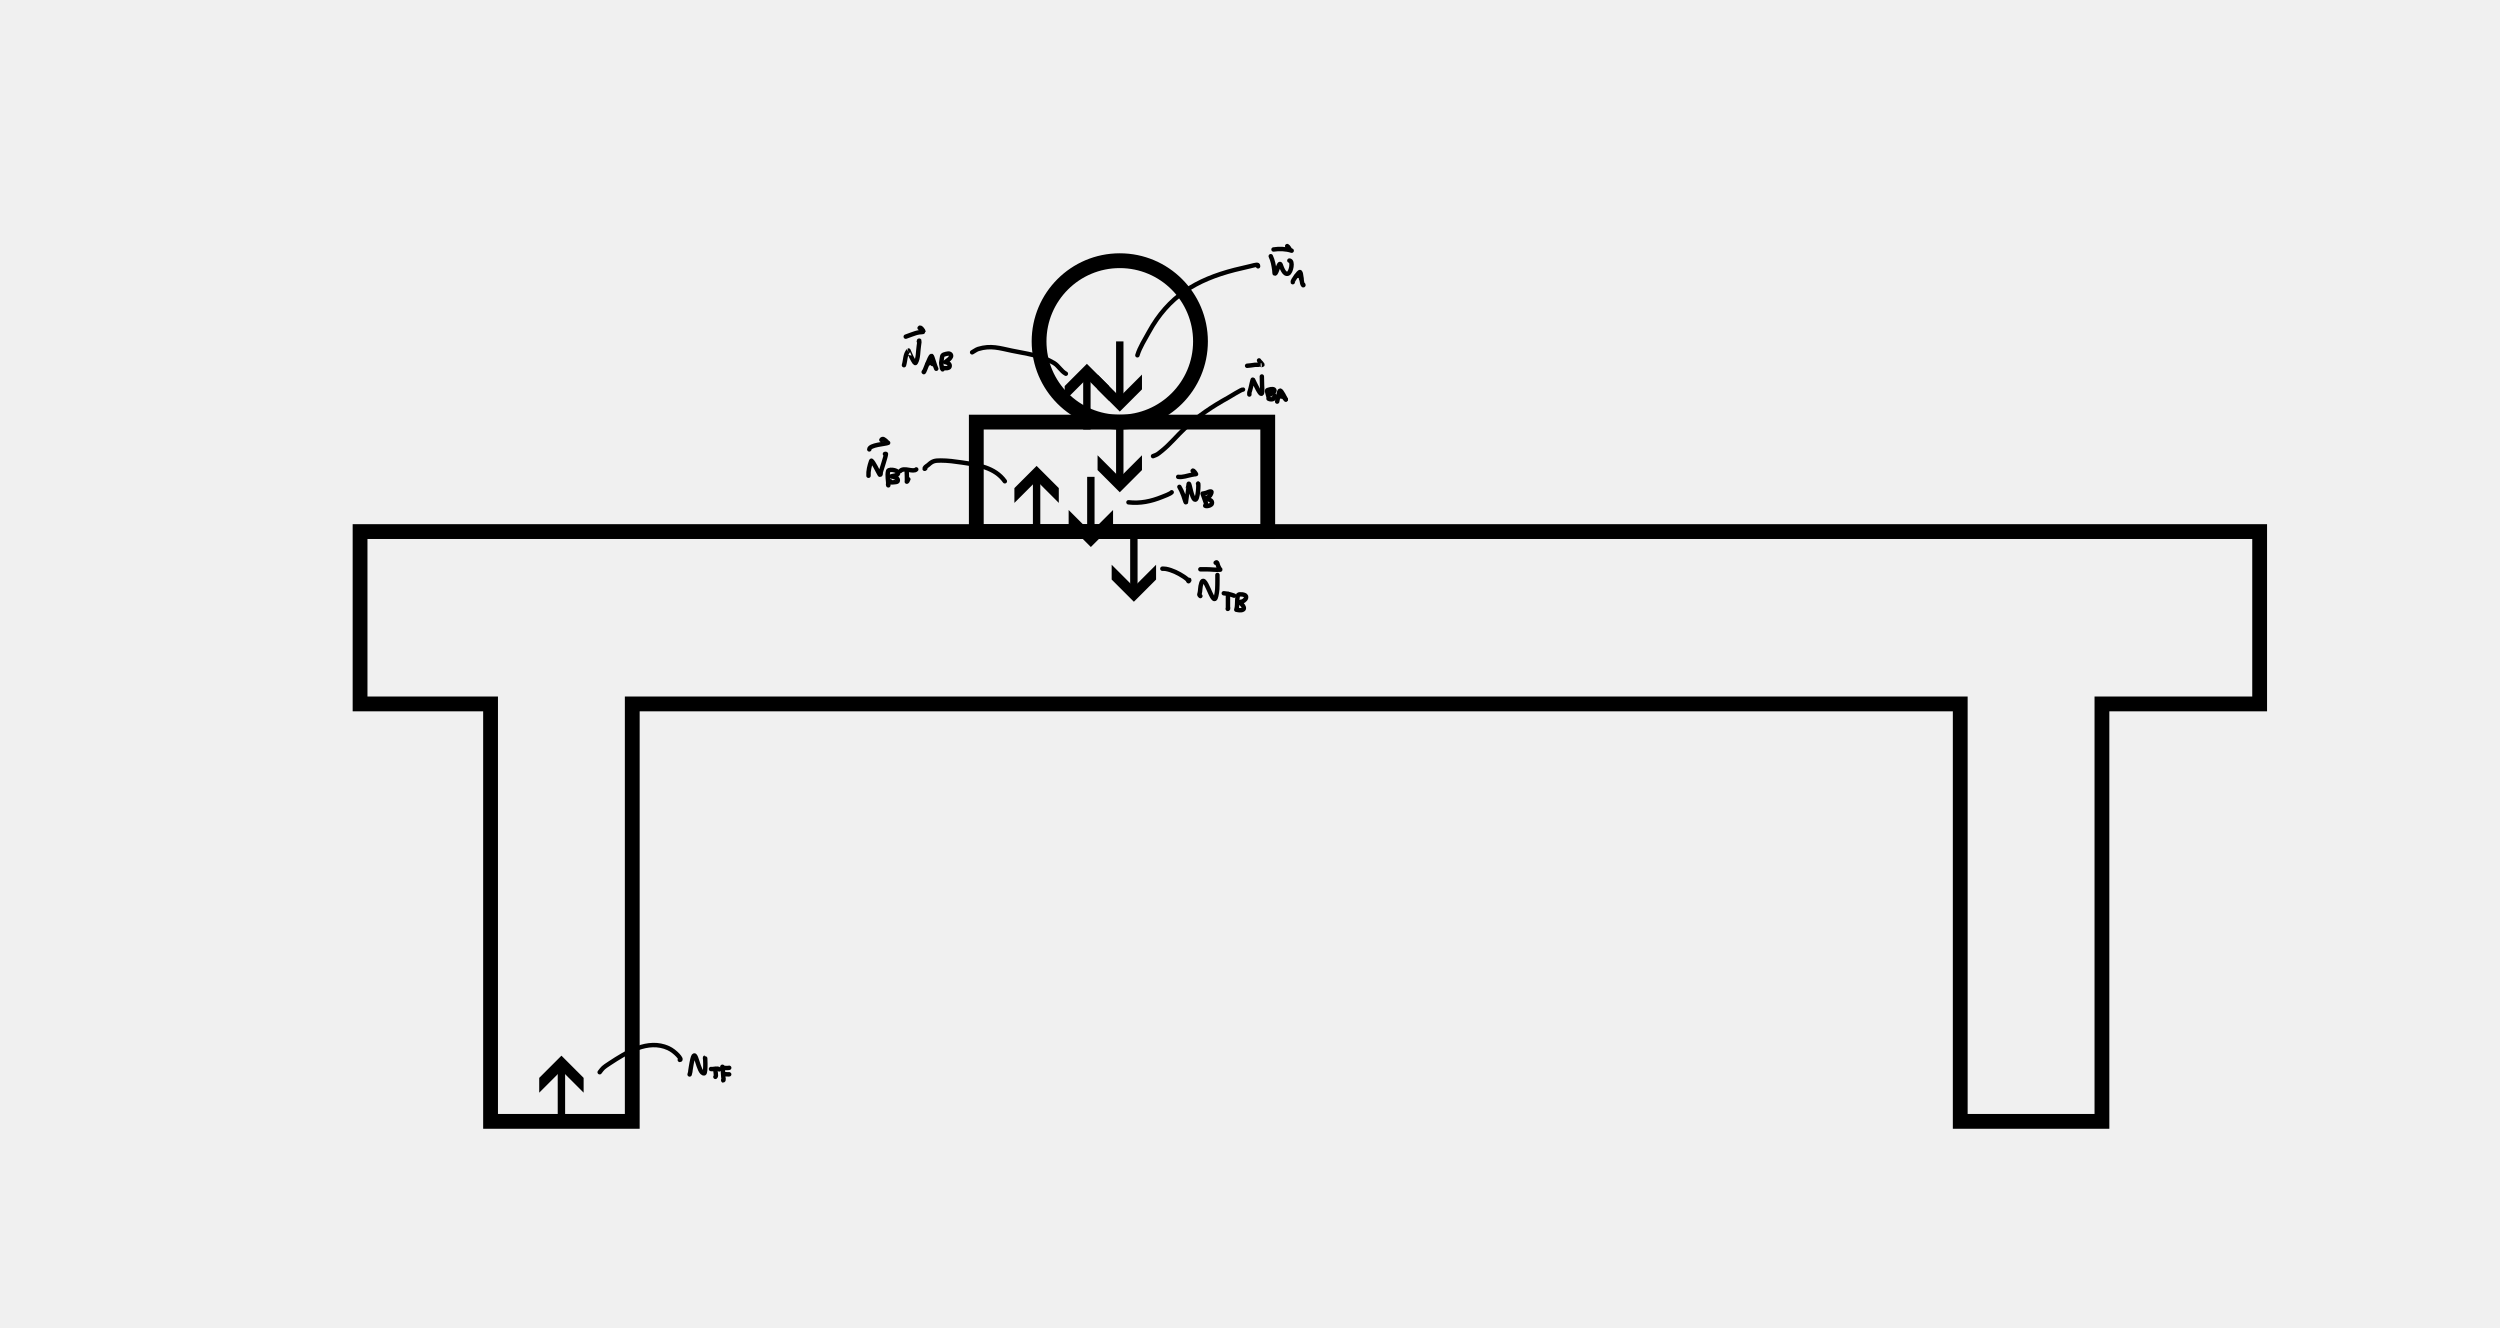
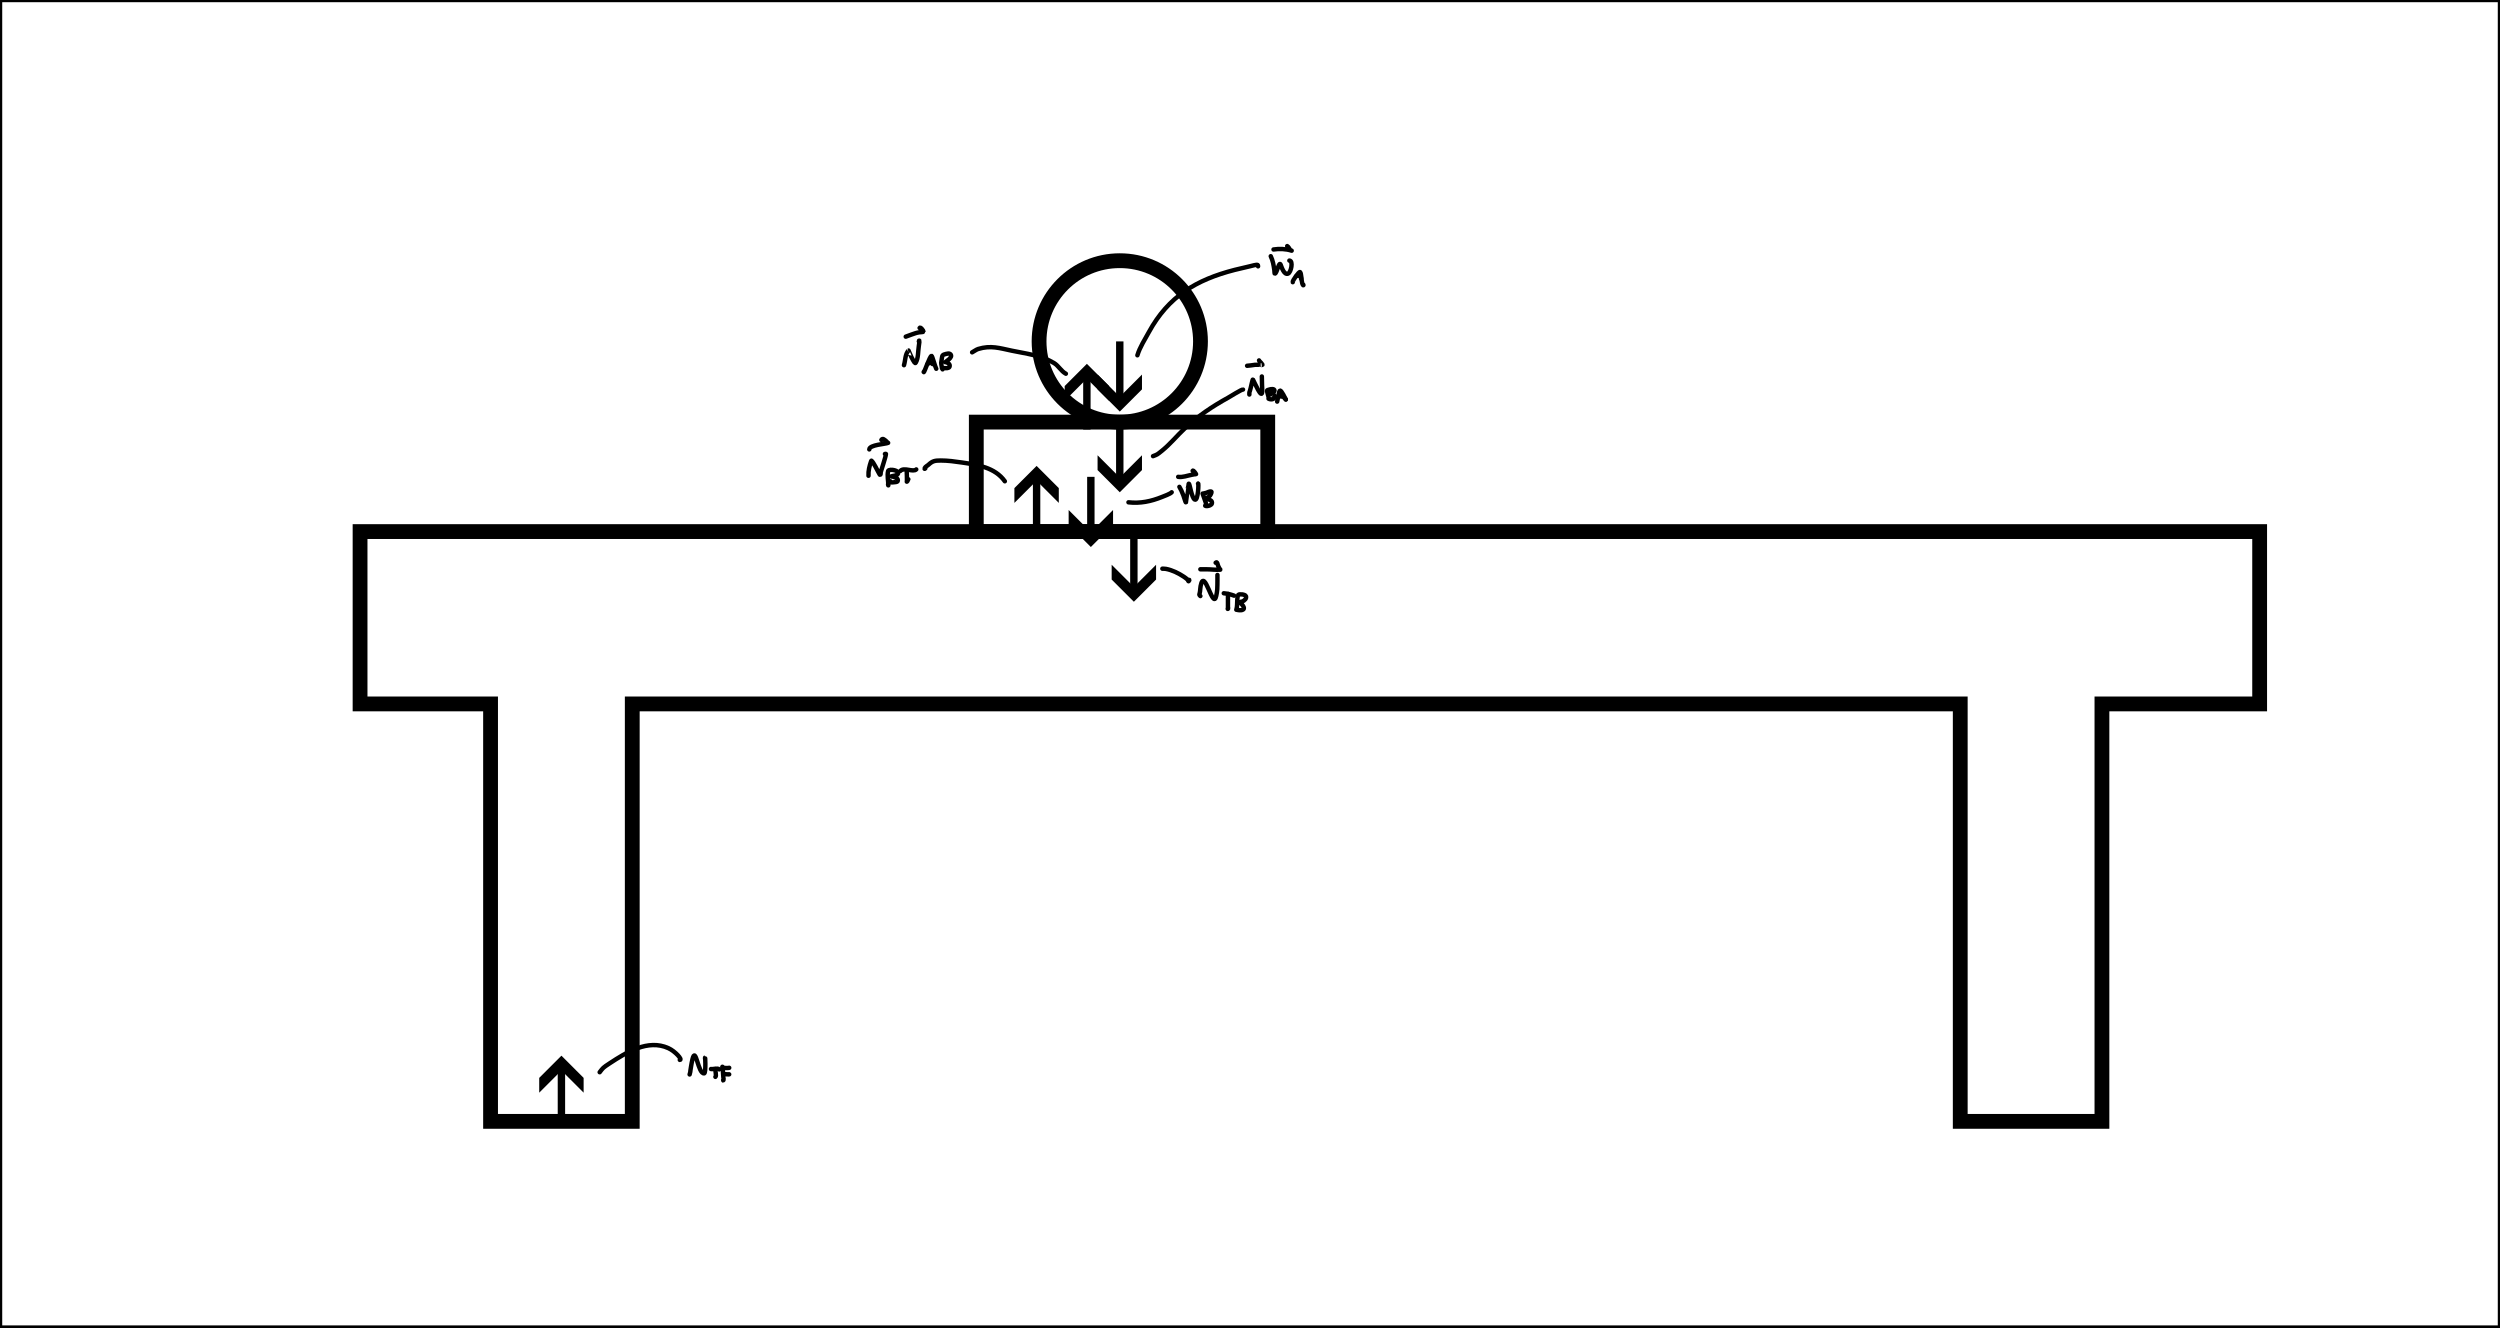
<svg xmlns="http://www.w3.org/2000/svg" width="168.88mm" height="89.684mm" viewBox="0 0 168.88 89.684" version="1.1" id="svg1">
  <defs id="defs1">
    <marker style="overflow:visible" id="ArrowWideHeavy" refX="0" refY="0" orient="auto-start-reverse" markerWidth="1" markerHeight="1" viewBox="0 0 1 1" preserveAspectRatio="xMidYMid">
      <path style="fill:context-stroke;fill-rule:evenodd;stroke:none" d="m 1,0 -3,3 h -2 l 3,-3 -3,-3 h 2 z" id="path5" />
    </marker>
    <marker style="overflow:visible" id="ArrowWideHeavy-6" refX="0" refY="0" orient="auto-start-reverse" markerWidth="1" markerHeight="1" viewBox="0 0 1 1" preserveAspectRatio="xMidYMid">
      <path style="fill:context-stroke;fill-rule:evenodd;stroke:none" d="m 1,0 -3,3 h -2 l 3,-3 -3,-3 h 2 z" id="path5-2" />
    </marker>
    <marker style="overflow:visible" id="ArrowWideHeavy-6-0" refX="0" refY="0" orient="auto-start-reverse" markerWidth="1" markerHeight="1" viewBox="0 0 1 1" preserveAspectRatio="xMidYMid">
      <path style="fill:context-stroke;fill-rule:evenodd;stroke:none" d="m 1,0 -3,3 h -2 l 3,-3 -3,-3 h 2 z" id="path5-2-9" />
    </marker>
    <marker style="overflow:visible" id="ArrowWideHeavy-2" refX="0" refY="0" orient="auto-start-reverse" markerWidth="1" markerHeight="1" viewBox="0 0 1 1" preserveAspectRatio="xMidYMid">
      <path style="fill:context-stroke;fill-rule:evenodd;stroke:none" d="m 1,0 -3,3 h -2 l 3,-3 -3,-3 h 2 z" id="path5-6" />
    </marker>
    <marker style="overflow:visible" id="ArrowWideHeavy-6-2" refX="0" refY="0" orient="auto-start-reverse" markerWidth="1" markerHeight="1" viewBox="0 0 1 1" preserveAspectRatio="xMidYMid">
      <path style="fill:context-stroke;fill-rule:evenodd;stroke:none" d="m 1,0 -3,3 h -2 l 3,-3 -3,-3 h 2 z" id="path5-2-0" />
    </marker>
    <marker style="overflow:visible" id="ArrowWideHeavy-2-9" refX="0" refY="0" orient="auto-start-reverse" markerWidth="1" markerHeight="1" viewBox="0 0 1 1" preserveAspectRatio="xMidYMid">
      <path style="fill:context-stroke;fill-rule:evenodd;stroke:none" d="m 1,0 -3,3 h -2 l 3,-3 -3,-3 h 2 z" id="path5-6-2" />
    </marker>
  </defs>
  <g id="layer1" transform="translate(-13.70683,-83.09763)">
+     <rect style="fill:#ffffff;stroke:#000000;stroke-width:0.3;stroke-linecap:round;stroke-linejoin:round;stroke-dasharray:none;stroke-opacity:1" id="rect61" width="168.88" height="89.684" x="13.707" y="83.098" transform="translate(-1.0208333e-7)" />
    <path id="rect1" style="fill:none;stroke:#000000;stroke-width:1;stroke-dasharray:none;stroke-opacity:1" d="m 38.03,119.007 v 11.642 h 8.815 v 28.199 h 9.572 v -28.199 h 89.708 v 28.199 h 9.572 v -28.199 h 10.654 v -11.642 z" />
    <rect style="fill:none;stroke:#000000;stroke-width:1;stroke-dasharray:none;stroke-opacity:1" id="rect3" width="19.687" height="7.395" x="79.658" y="111.612" />
    <circle style="fill:none;stroke:#000000;stroke-width:1;stroke-dasharray:none;stroke-opacity:1" id="path3" cx="89.35" cy="106.16" r="5.452" />
    <path style="fill:none;stroke:#000000;stroke-width:0.5;stroke-dasharray:none;stroke-opacity:1;marker-end:url(#ArrowWideHeavy)" d="m 89.35,106.16 v 4.24" id="path4" />
    <path style="fill:none;stroke:#000000;stroke-width:0.5;stroke-dasharray:none;stroke-opacity:1;marker-end:url(#ArrowWideHeavy-6)" d="m 89.35,111.612 v 4.24" id="path4-1" />
    <path style="fill:none;stroke:#000000;stroke-width:0.5;stroke-dasharray:none;stroke-opacity:1;marker-end:url(#ArrowWideHeavy-6-2)" d="m 90.302,119.007 v 4.24" id="path4-1-3" />
    <path style="fill:none;stroke:#000000;stroke-width:0.5;stroke-dasharray:none;stroke-opacity:1;marker-end:url(#ArrowWideHeavy-6-0)" d="m 87.396,115.309 v 4.24" id="path4-1-6" />
    <path style="fill:none;stroke:#000000;stroke-width:0.5;stroke-dasharray:none;stroke-opacity:1;marker-end:url(#ArrowWideHeavy)" d="m 87.128,112.112 v -3.937" id="path6" />
    <path style="fill:none;stroke:#000000;stroke-width:0.5;stroke-dasharray:none;stroke-opacity:1;marker-end:url(#ArrowWideHeavy-2)" d="m 83.731,119.007 v -3.937" id="path6-8" />
    <path style="fill:none;stroke:#000000;stroke-width:0.5;stroke-dasharray:none;stroke-opacity:1;marker-end:url(#ArrowWideHeavy-2-9)" d="m 51.632,158.848 v -3.937" id="path6-8-8" />
    <path style="fill:none;stroke:#000000;stroke-width:0.3;stroke-linecap:round;stroke-linejoin:round;stroke-dasharray:none;stroke-opacity:1" d="m 90.54,107.098 c 0.159,-0.537 0.519,-1.095 0.776,-1.566 1.321,-2.416 3.199,-3.534 5.796,-4.203 0.355,-0.091 0.713,-0.172 1.071,-0.254 0.054,-0.012 0.417,-0.119 0.482,-0.08 0.028,0.017 0.018,0.062 0.027,0.094" id="path15" />
    <path style="fill:none;stroke:#000000;stroke-width:0.3;stroke-linecap:round;stroke-linejoin:round;stroke-dasharray:none;stroke-opacity:1" d="m 99.549,100.405 c 0.142,0.296 0.196,0.615 0.241,0.937 0.021,0.147 0.002,0.246 0.04,0.241 0.139,-0.02 0.277,-0.873 0.388,-0.602 0.06,0.145 0.223,0.704 0.495,0.602 0.217,-0.082 0.368,-0.883 0.094,-0.883" id="path16" />
    <path style="fill:none;stroke:#000000;stroke-width:0.3;stroke-linecap:round;stroke-linejoin:round;stroke-dasharray:none;stroke-opacity:1" d="m 99.736,99.95 c 0.382,-0.059 0.848,-0.043 1.218,0.08 0.04,0.013 -0.083,-0.033 -0.107,-0.067 -0.065,-0.091 -0.092,-0.184 -0.187,-0.241" id="path17" />
    <path style="fill:none;stroke:#000000;stroke-width:0.3;stroke-linecap:round;stroke-linejoin:round;stroke-dasharray:none;stroke-opacity:1" d="m 101.034,102.159 c -0.037,-0.089 0.431,-0.734 0.495,-0.683 0.088,0.07 0.097,0.614 0.147,0.763 0.015,0.046 0.059,0.164 0.08,0.12 0.006,-0.013 -0.009,-0.027 -0.013,-0.04" id="path18" />
    <path style="fill:none;stroke:#000000;stroke-width:0.3;stroke-linecap:round;stroke-linejoin:round;stroke-dasharray:none;stroke-opacity:1" d="m 101.291,101.743 c 0.137,-0.061 0.305,0.006 0.305,0.178" id="path19" />
    <path style="fill:none;stroke:#000000;stroke-width:0.3;stroke-linecap:round;stroke-linejoin:round;stroke-dasharray:none;stroke-opacity:1" d="m 85.708,108.343 c -0.327,-0.176 -0.486,-0.531 -0.803,-0.723 -0.857,-0.518 -1.877,-0.629 -2.838,-0.83 -0.848,-0.177 -1.424,-0.376 -2.276,-0.12 -0.142,0.043 -0.285,0.163 -0.415,0.228" id="path20" />
    <path style="fill:none;stroke:#000000;stroke-width:0.3;stroke-linecap:round;stroke-linejoin:round;stroke-dasharray:none;stroke-opacity:1" d="m 74.772,107.767 c 0.103,-0.33 0.07,-0.74 0.308,-0.991 0.005,-0.005 0.162,0.416 0.308,0.656 0.043,0.07 0.131,0.244 0.174,0.174 0.19,-0.308 0.154,-0.781 0.214,-1.138 0.083,-0.487 0,-0.364 0,-0.309" id="path21" />
    <path style="fill:none;stroke:#000000;stroke-width:0.3;stroke-linecap:round;stroke-linejoin:round;stroke-dasharray:none;stroke-opacity:1" d="m 74.892,105.84 c 0.197,-0.079 0.137,-0.057 0.402,-0.147 0.221,-0.075 0.302,-0.113 0.509,-0.147 0.006,-0.001 0.294,-0.019 0.294,-0.04 0,-0.062 -0.218,-0.355 -0.268,-0.254" id="path22" />
    <path style="fill:none;stroke:#000000;stroke-width:0.3;stroke-linecap:round;stroke-linejoin:round;stroke-dasharray:none;stroke-opacity:1" d="m 76.137,108.169 c -0.009,0.022 -0.049,0.058 -0.027,0.067 0.042,0.017 0.4,-1.071 0.522,-1.098 0.052,-0.011 0.242,0.738 0.321,0.87" id="path23" />
    <path style="fill:none;stroke:#000000;stroke-width:0.3;stroke-linecap:round;stroke-linejoin:round;stroke-dasharray:none;stroke-opacity:1" d="m 76.365,107.689 c 0.062,-0.072 0.335,-0.133 0.335,0" id="path24" />
    <path style="fill:none;stroke:#000000;stroke-width:0.3;stroke-linecap:round;stroke-linejoin:round;stroke-dasharray:none;stroke-opacity:1" d="m 77.382,108.048 c -0.059,-0.118 -0.04,-0.062 -0.067,-0.228 -0.041,-0.259 -0.035,-0.176 0.013,-0.495 0.035,-0.233 0.031,-0.256 0.294,-0.321 0.076,-0.019 0.216,-0.052 0.281,0.013 0.227,0.227 -0.335,0.508 -0.335,0.549 0,0.013 0.027,-0.003 0.04,0 0.131,0.026 0.307,0.142 0.241,0.308 -0.085,0.212 -0.671,-0.029 -0.468,0.174 z" id="path25" />
    <path style="fill:none;stroke:#000000;stroke-width:0.3;stroke-linecap:round;stroke-linejoin:round;stroke-dasharray:none;stroke-opacity:1" d="m 91.597,113.911 c 0.295,-0.114 0.256,-0.083 0.616,-0.375 0.553,-0.45 1.006,-1.011 1.526,-1.499 0.886,-0.833 1.87,-1.49 2.931,-2.075 0.135,-0.074 0.925,-0.575 1.004,-0.549" id="path26" />
    <path style="fill:none;stroke:#000000;stroke-width:0.3;stroke-linecap:round;stroke-linejoin:round;stroke-dasharray:none;stroke-opacity:1" d="m 98.103,109.748 c 0,-0.255 -0.011,-0.028 0.094,-0.455 2.65e-4,-0.001 0.128,-0.595 0.147,-0.562 0.086,0.15 0.614,1.418 0.629,0.803 0.003,-0.138 -0.008,-0.277 -0.013,-0.415 -0.007,-0.198 -0.013,-0.392 -0.013,-0.589" id="path27" />
    <path style="fill:none;stroke:#000000;stroke-width:0.3;stroke-linecap:round;stroke-linejoin:round;stroke-dasharray:none;stroke-opacity:1" d="m 97.952,107.807 c 0.086,-0.009 0.172,-0.016 0.257,-0.027 0.094,-0.012 0.187,-0.033 0.281,-0.04 0.071,-0.006 0.143,0 0.214,0 0.319,0 0.041,-0.009 0.241,0.013 0.16,0.018 -0.187,-0.259 -0.187,-0.308" id="path28" />
    <path style="fill:none;stroke:#000000;stroke-width:0.3;stroke-linecap:round;stroke-linejoin:round;stroke-dasharray:none;stroke-opacity:1" d="m 99.399,110.029 c 0.005,-0.177 0.01,-0.04 -0.051,-0.308 -0.065,-0.29 -0.115,-0.243 0.147,-0.321 0.072,-0.021 0.308,-0.053 0.308,0.08 0,0.112 -0.182,0.152 -0.254,0.214 -0.02,0.017 0.324,0.071 0.281,0.214 -0.057,0.19 -0.291,0.198 -0.431,0.12 z" id="path29" />
    <path style="fill:none;stroke:#000000;stroke-width:0.3;stroke-linecap:round;stroke-linejoin:round;stroke-dasharray:none;stroke-opacity:1" d="m 99.982,110.226 c 0.039,-0.125 0.118,-0.746 0.196,-0.746 0.102,0 0.355,0.536 0.388,0.602" id="path30" />
    <path style="fill:none;stroke:#000000;stroke-width:0.3;stroke-linecap:round;stroke-linejoin:round;stroke-dasharray:none;stroke-opacity:1" d="m 100.137,109.853 c 0.28,0.094 0.167,-0.072 0.428,0.23" id="path31" />
    <path style="fill:none;stroke:#000000;stroke-width:0.3;stroke-linecap:round;stroke-linejoin:round;stroke-dasharray:none;stroke-opacity:1" d="m 89.938,117.03 c 0.795,0.091 1.526,-0.064 2.262,-0.361 0.114,-0.046 0.579,-0.214 0.656,-0.317" id="path32" />
    <path style="fill:none;stroke:#000000;stroke-width:0.3;stroke-linecap:round;stroke-linejoin:round;stroke-dasharray:none;stroke-opacity:1" d="m 93.378,115.986 c 0.125,0.232 0.151,0.269 0.268,0.576 0.088,0.231 0.143,0.493 0.174,0.468 0.007,-0.006 0.106,-0.803 0.12,-0.897 0.013,-0.086 0.035,-0.17 0.054,-0.254 0.008,-0.036 -0.005,-0.126 0.027,-0.107 0.058,0.035 0.184,0.942 0.388,1.071 0.244,0.154 0.283,-1.236 0.228,-1.071" id="path33" />
    <path style="fill:none;stroke:#000000;stroke-width:0.3;stroke-linecap:round;stroke-linejoin:round;stroke-dasharray:none;stroke-opacity:1" d="m 93.297,115.309 c 0.29,0.05 0.629,-0.086 0.924,-0.14 0.071,-0.013 0.142,-0.029 0.214,-0.04 0.022,-0.003 0.051,0.016 0.067,0 0.007,-0.007 -0.186,-0.31 -0.228,-0.228" id="path34" />
    <path style="fill:none;stroke:#000000;stroke-width:0.3;stroke-linecap:round;stroke-linejoin:round;stroke-dasharray:none;stroke-opacity:1" d="m 95.198,117.206 c -0.039,-0.206 -0.18,-0.522 -0.254,-0.765 -0.003,-0.009 0.018,0.002 0.027,0 0.076,-0.017 0.153,-0.03 0.228,-0.054 0.071,-0.022 0.251,-0.128 0.335,-0.08 0.016,0.009 0.019,0.036 0.013,0.053 -0.053,0.175 -0.112,0.27 -0.268,0.348 -0.034,0.017 -0.08,0.013 -0.107,0.04 -0.028,0.028 0.07,0.038 0.107,0.053 0.132,0.054 0.346,0.113 0.294,0.308 -0.059,0.22 -0.665,0.214 -0.375,0.096 z" id="path35" />
    <path style="fill:none;stroke:#000000;stroke-width:0.3;stroke-linecap:round;stroke-linejoin:round;stroke-dasharray:none;stroke-opacity:1" d="m 81.585,115.609 c -0.668,-0.942 -1.851,-1.114 -2.905,-1.269 -0.457,-0.068 -0.953,-0.134 -1.419,-0.134 -0.405,0 -0.56,0.029 -0.843,0.294 -0.036,0.034 -0.223,0.147 -0.241,0.201 -0.017,0.05 -0.027,0.112 0.037,0.036" id="path36" />
    <path style="fill:none;stroke:#000000;stroke-width:0.3;stroke-linecap:round;stroke-linejoin:round;stroke-dasharray:none;stroke-opacity:1" d="m 72.376,115.236 c -0.023,-0.316 0.069,-0.677 0.174,-0.977 0.005,-0.015 0.014,-0.05 0.027,-0.04 0.145,0.113 0.387,0.643 0.482,0.803 0.002,0.003 0.09,0.177 0.107,0.161 0.048,-0.048 0.024,-0.135 0.04,-0.201 0.043,-0.174 0.348,-1.054 0.348,-1.218 0,-0.022 -0.045,0 -0.067,0" id="path37" />
    <path style="fill:none;stroke:#000000;stroke-width:0.3;stroke-linecap:round;stroke-linejoin:round;stroke-dasharray:none;stroke-opacity:1" d="m 72.429,113.456 c 0.005,-0.315 1.114,-0.363 1.272,-0.442 0.009,-0.004 -0.019,-0.007 -0.027,-0.013 -0.038,-0.034 -0.067,-0.076 -0.107,-0.107 -0.112,-0.088 -0.235,-0.224 -0.321,-0.08" id="path38" />
    <path style="fill:none;stroke:#000000;stroke-width:0.3;stroke-linecap:round;stroke-linejoin:round;stroke-dasharray:none;stroke-opacity:1" d="m 73.704,115.759 c -0.021,0.034 0.011,0.16 0.011,0.12 0,-0.313 -0.093,-0.648 -0.011,-0.972 0.093,-0.168 0.824,-0.019 0.653,0.209 -0.092,0.122 -0.312,0.117 -0.442,0.161 -0.043,0.014 0.091,0.011 0.134,0.027 0.138,0.049 0.376,0.103 0.294,0.308 -0.033,0.084 -0.712,0.111 -0.492,-0.002" id="path39" />
    <path style="fill:none;stroke:#000000;stroke-width:0.3;stroke-linecap:round;stroke-linejoin:round;stroke-dasharray:none;stroke-opacity:1" d="m 74.532,114.907 c 0.238,-0.265 0.861,0.109 1.069,-0.099" id="path40" />
    <path style="fill:none;stroke:#000000;stroke-width:0.3;stroke-linecap:round;stroke-linejoin:round;stroke-dasharray:none;stroke-opacity:1" d="m 74.986,114.858 c -0.009,0.042 -0.027,0.082 -0.027,0.124 0,0.195 0.022,0.377 0.013,0.576 -0.001,0.027 -0.022,0.095 0,0.08 0.053,-0.035 0.051,-0.119 0.094,-0.166" id="path41" />
    <path style="fill:none;stroke:#000000;stroke-width:0.3;stroke-linecap:round;stroke-linejoin:round;stroke-dasharray:none;stroke-opacity:1" d="m 92.227,121.514 c 0.08,0.004 0.162,-0.002 0.241,0.013 0.437,0.084 0.849,0.292 1.218,0.535 0.085,0.056 0.164,0.12 0.241,0.187 0.034,0.029 0.049,0.139 0.08,0.107 0.025,-0.025 0.074,-0.094 0.011,-0.094" id="path42" />
    <path style="fill:none;stroke:#000000;stroke-width:0.3;stroke-linecap:round;stroke-linejoin:round;stroke-dasharray:none;stroke-opacity:1" d="m 94.794,123.361 c -0.123,-0.129 -0.061,-0.028 -0.024,-0.308 0.016,-0.12 0.018,-0.242 0.04,-0.361 0.249,-1.355 0.839,1.681 1.057,0.656 0.031,-0.146 0.055,-0.293 0.067,-0.442 0.015,-0.196 0.007,-0.393 0.013,-0.589 0.004,-0.138 0,-0.248 0,-0.379" id="path43" />
    <path style="fill:none;stroke:#000000;stroke-width:0.3;stroke-linecap:round;stroke-linejoin:round;stroke-dasharray:none;stroke-opacity:1" d="m 94.794,121.554 c 0.135,0 0.27,0 0.405,0 0.307,0 0.632,0.052 0.937,0.027 0.032,-0.003 -0.038,-0.052 -0.054,-0.08 -0.029,-0.052 -0.054,-0.107 -0.08,-0.161 -0.048,-0.096 -0.061,-0.341 -0.174,-0.228" id="path44" />
    <path style="fill:none;stroke:#000000;stroke-width:0.3;stroke-linecap:round;stroke-linejoin:round;stroke-dasharray:none;stroke-opacity:1" d="m 96.376,123.174 c 0.232,0.023 0.476,0.078 0.696,0.161" id="path45" />
    <path style="fill:none;stroke:#000000;stroke-width:0.3;stroke-linecap:round;stroke-linejoin:round;stroke-dasharray:none;stroke-opacity:1" d="m 96.673,123.22 c -0.005,0.065 -0.016,0.13 -0.016,0.195 -0.002,0.222 0,0.446 0,0.669 0,0.049 0.036,0.147 -0.013,0.147 -0.013,0 0,-0.027 0,-0.04" id="path46" />
    <path style="fill:none;stroke:#000000;stroke-width:0.3;stroke-linecap:round;stroke-linejoin:round;stroke-dasharray:none;stroke-opacity:1" d="m 97.222,124.285 c 0.071,-0.216 0.047,-0.446 0.064,-0.669 0.003,-0.039 0.02,-0.288 0.067,-0.335 0.072,-0.071 0.479,-0.037 0.522,0.094 0.051,0.154 -0.103,0.286 -0.228,0.348 -0.052,0.026 -0.189,0.017 -0.161,0.067 0.064,0.112 0.208,0.205 0.241,0.335 0.066,0.266 -0.375,0.194 -0.506,0.161 z" id="path47" />
    <path style="fill:none;stroke:#000000;stroke-width:0.3;stroke-linecap:round;stroke-linejoin:round;stroke-dasharray:none;stroke-opacity:1" d="m 54.216,155.529 c 0.235,-0.303 0.208,-0.295 0.681,-0.606 1.117,-0.733 2.576,-1.647 3.956,-1.022 0.475,0.215 0.978,0.795 0.776,0.795" id="path48" />
    <path style="fill:none;stroke:#000000;stroke-width:0.3;stroke-linecap:round;stroke-linejoin:round;stroke-dasharray:none;stroke-opacity:1" d="m 60.292,155.679 c 0.085,-0.294 0.002,0.016 0.095,-0.529 0.028,-0.165 0.056,-0.33 0.095,-0.492 0.228,-0.962 0.375,1.016 0.795,0.947 0.133,-0.022 0.057,-1.387 0.057,-0.993" id="path49" />
    <path style="fill:none;stroke:#000000;stroke-width:0.3;stroke-linecap:round;stroke-linejoin:round;stroke-dasharray:none;stroke-opacity:1" d="m 61.736,155.312 c 0.153,0.029 0.446,-0.088 0.558,0.024" id="path55" />
    <path style="fill:none;stroke:#000000;stroke-width:0.3;stroke-linecap:round;stroke-linejoin:round;stroke-dasharray:none;stroke-opacity:1" d="m 62.039,155.316 c -0.032,0.096 0.084,0.466 -0.005,0.525" id="path56" />
    <path style="fill:none;stroke:#000000;stroke-width:0.3;stroke-linecap:round;stroke-linejoin:round;stroke-dasharray:none;stroke-opacity:1" d="m 62.512,155.231 c 0.141,0.006 0.336,0.029 0.454,0" id="path59" />
    <path style="fill:none;stroke:#000000;stroke-width:0.3;stroke-linecap:round;stroke-linejoin:round;stroke-dasharray:none;stroke-opacity:1" d="m 62.583,155.652 c 0.016,0.001 0.464,0.038 0.369,0.014" id="path60" />
    <path style="fill:none;stroke:#000000;stroke-width:0.3;stroke-linecap:round;stroke-linejoin:round;stroke-dasharray:none;stroke-opacity:1" d="m 62.507,155.16 c 0.023,0.092 0.017,0.055 0.028,0.189 0.017,0.188 0.015,0.377 0.038,0.563 0.002,0.019 0.014,0.037 0.014,0.057 0,0.028 -0.017,0.19 -0.028,0.085" id="path61" />
  </g>
</svg>
